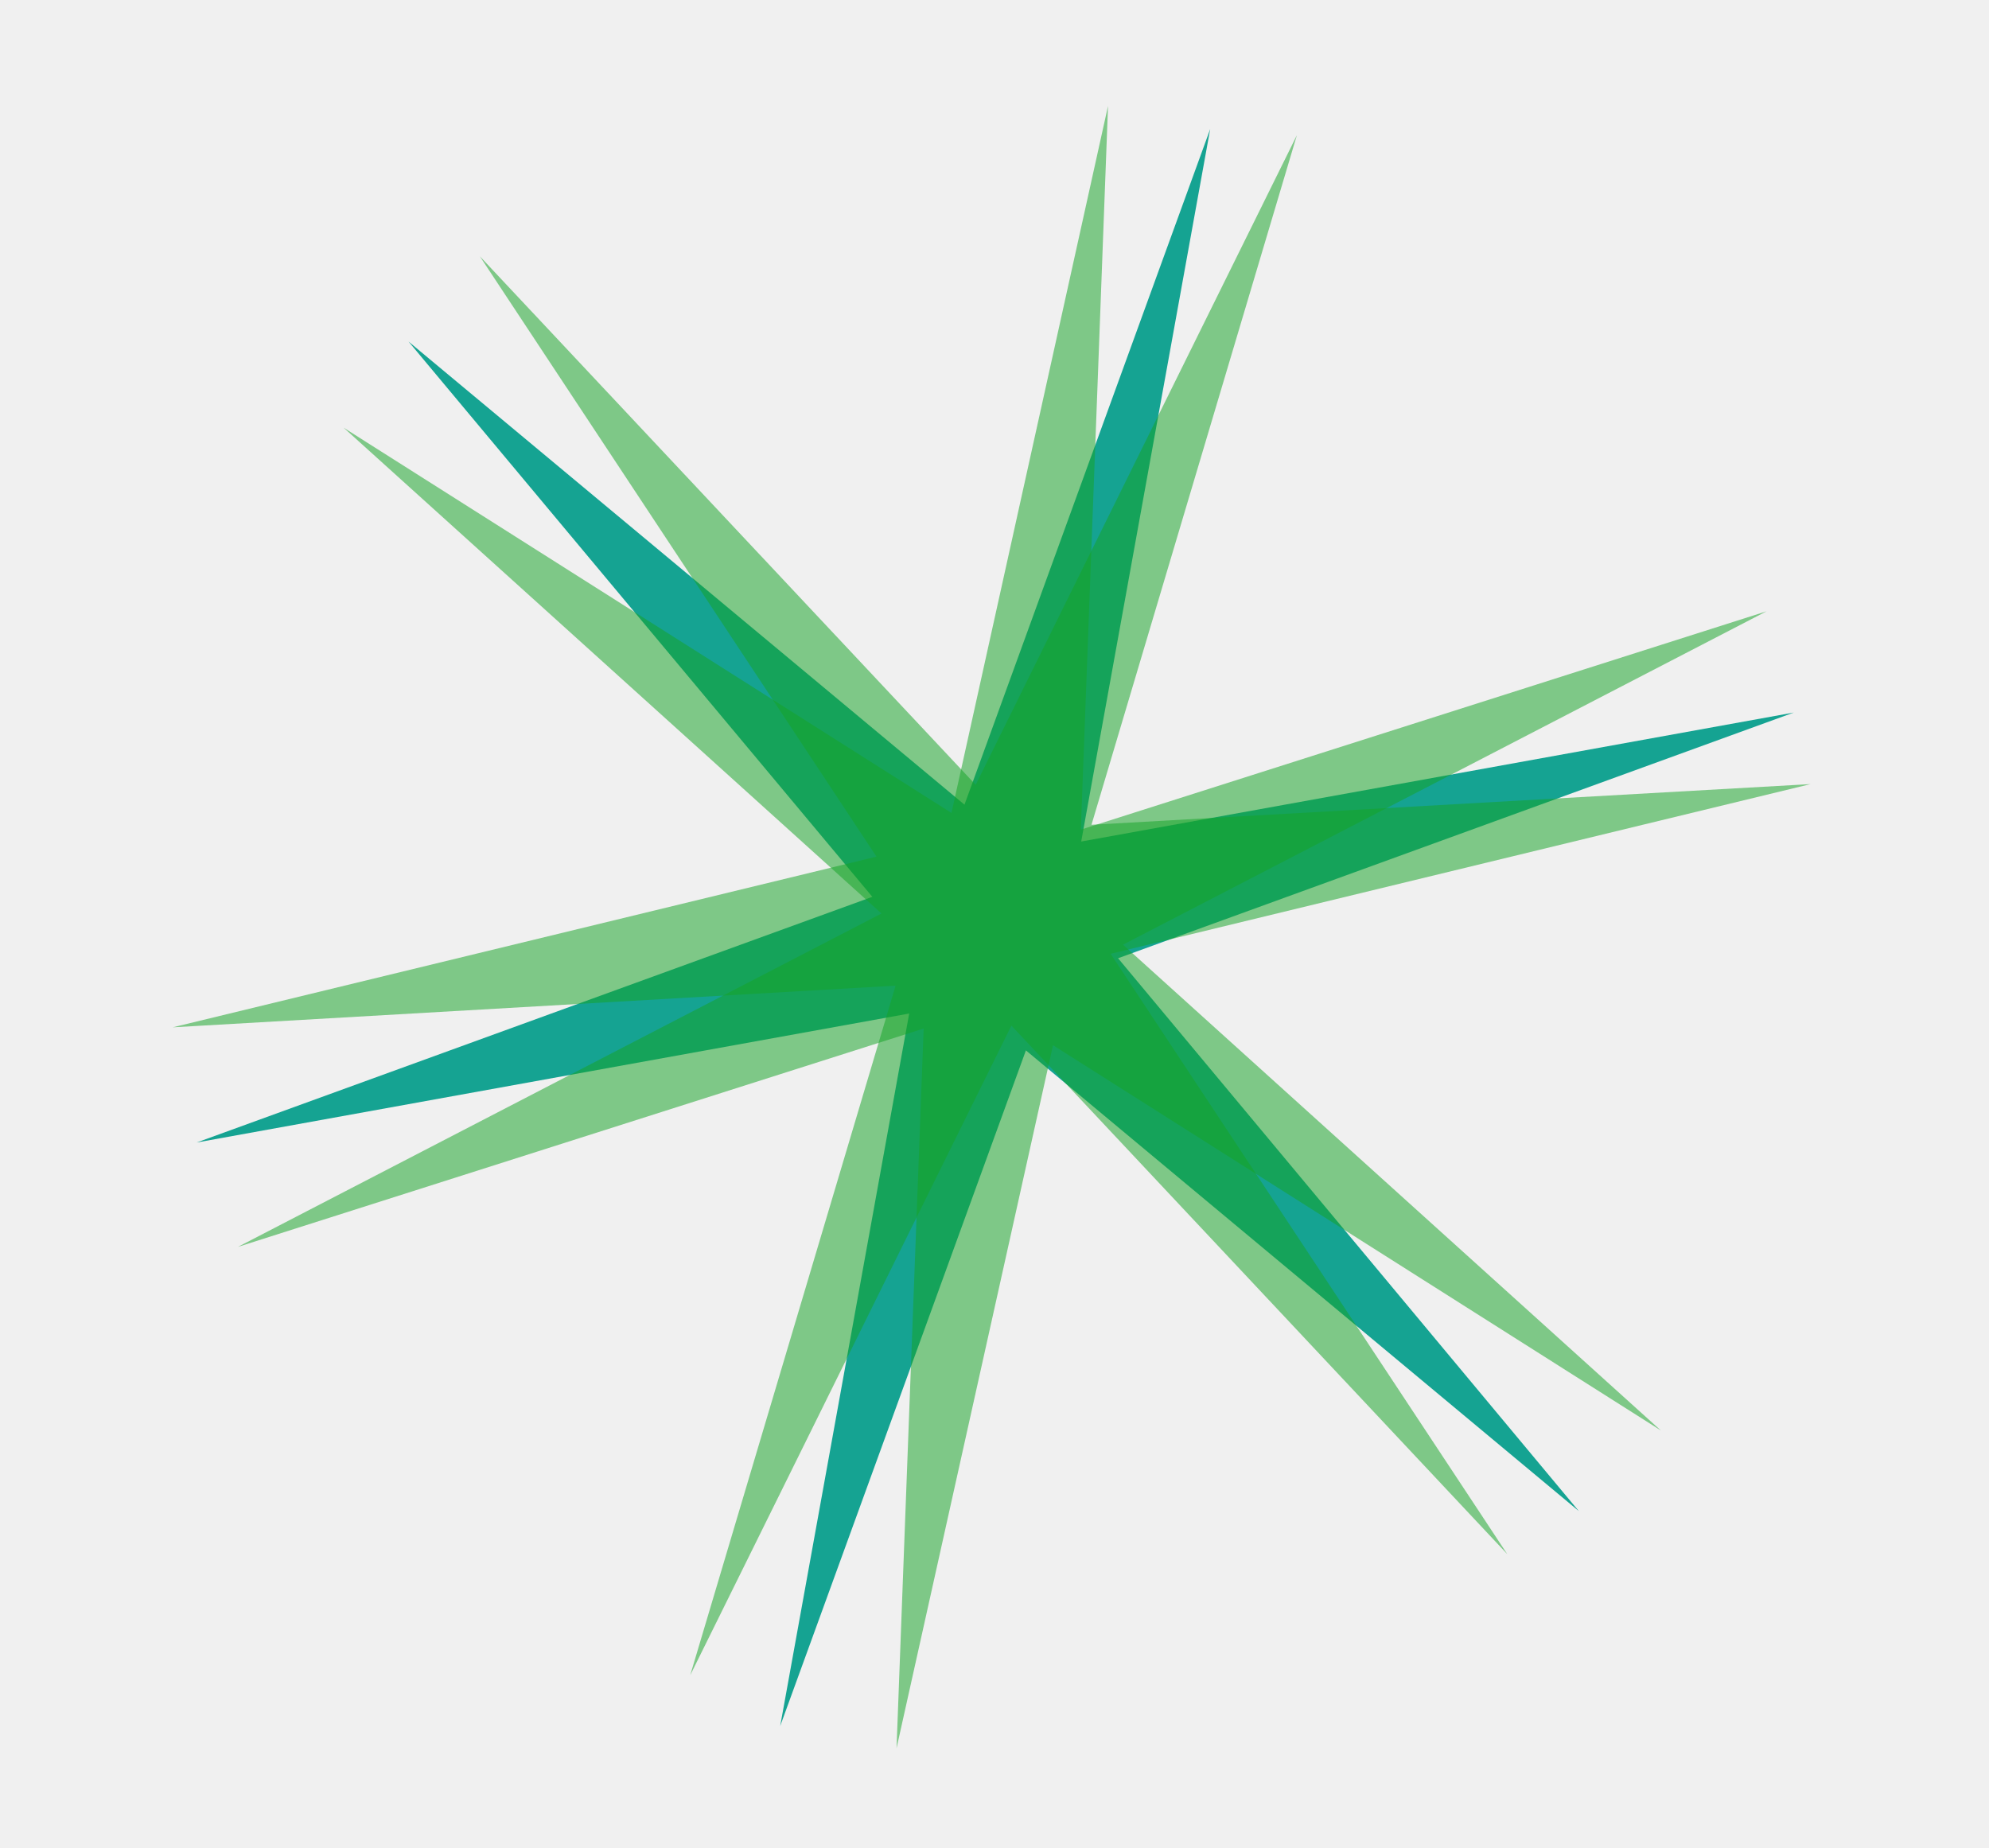
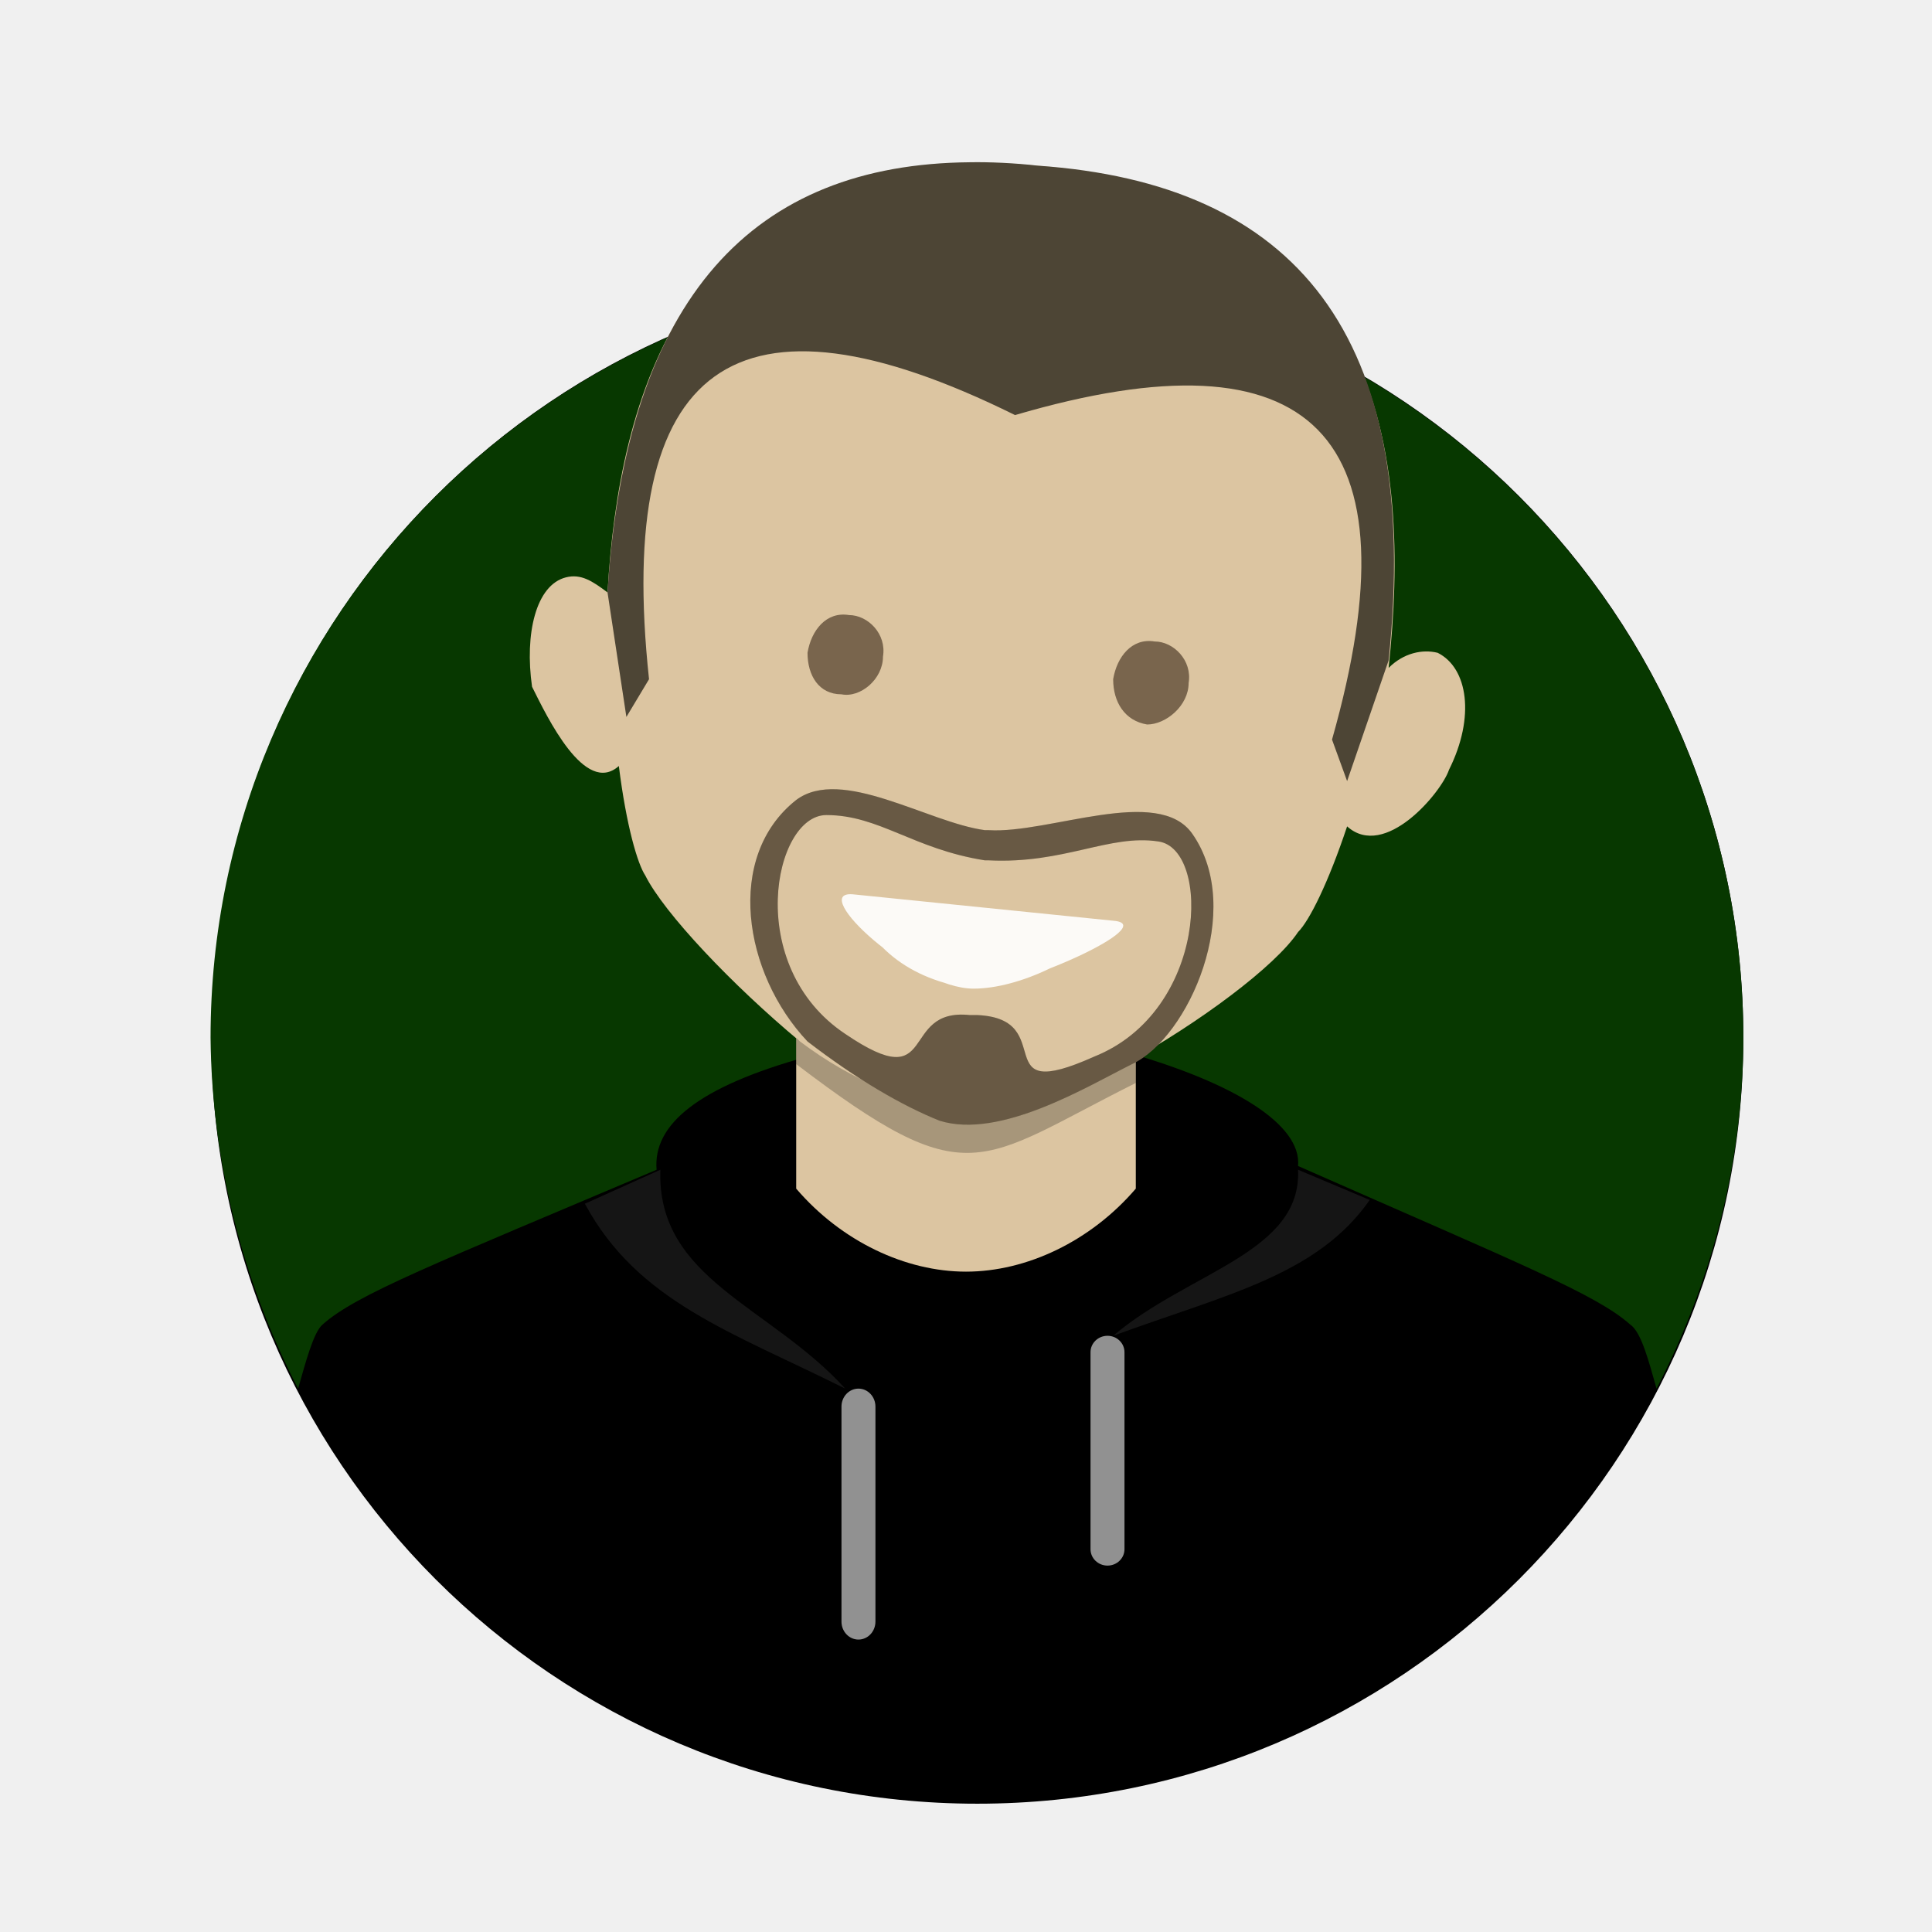
- <svg xmlns="http://www.w3.org/2000/svg" width="85.8mm" height="79.7mm" version="1.1" viewBox="0 0 85.8 79.7">
-   <g transform="translate(-85.3,-61.3)">
-     <path transform="matrix(.265 0 0 .265 85.3 61.3)" d="m257 246-90-75-40 110 21-116-116 21 110-40-75.5-90.4 90.5 75.4 40-110-21 116 116-21-110 40z" fill="#15a392" />
-     <path transform="matrix(.162 .21 -.21 .162 134 42.9)" d="m257 246-90-75-40 110 21-116-116 21 110-40-75.5-90.4 90.5 75.4 40-110-21 116 116-21-110 40z" fill="#15a327" fill-opacity=".523" />
-     <path transform="matrix(.158 -.213 .213 .158 70.4 111)" d="m257 246-90-75-40 110 21-116-116 21 110-40-75.5-90.4 90.5 75.4 40-110-21 116 116-21-110 40z" fill="#15a327" fill-opacity=".523" />
-   </g>
+ <svg xmlns="http://www.w3.org/2000/svg" id="avatar" enable-background="new 0 0 512 512" version="1.1" viewBox="0 0 512 512">
+   <defs id="defs178" />
+   <style id="style2" type="text/css">
+                 .st9{fill:#342214;}
+                 .st10{fill:#FFFFFF;}
+                 </style>
+   <circle fill="#aaa" cx="259" cy="275" r="203" opacity="0.718" id="circle159" style="fill:#000000;stroke:none;stroke-width:2.311;stroke-linecap:round;stroke-linejoin:round;stroke-opacity:1;fill-opacity:1;opacity:1" />
+   <path id="avatar_bg" d="M 259,72.1 C 147,72.1 55.8,163 55.8,275 c 0.3,32 8.2,64 23.2,93 2,-7 4.1,-15 6.5,-17 9,-8 29.5,-16 88.5,-41 h -1 1 v 0 c -1,-12 11,-22 40,-30 v 13 c 1,0 1,-1 2,-1 l 82,-1 c 1,-1 0,2 0,1 l 1,-13 c 28,8 46,19 45,30 59,26 79,34 88,42 3,2 5,10 7,17 15,-29 23,-61 23,-93 C 462,163 371,72.1 259,72.1 Z" style="fill:#073800;stroke:none;stroke-width:2.311;stroke-linecap:round;stroke-linejoin:round;stroke-opacity:1;fill-opacity:1" />
+   <path style="fill:#1a1a1a;fill-opacity:0.808;stroke:none;stroke-width:3.594;stroke-linecap:round;stroke-linejoin:round" d="m 175,310 c -1,29 29,36 49,58 -30,-15 -55,-23 -69,-49 z" id="path495" />
+   <path style="fill:#1a1a1a;fill-opacity:0.808;stroke:none;stroke-width:3.132;stroke-linecap:round;stroke-linejoin:round" d="m 344,310 c 1,22 -29,27 -49,44 30,-11 54,-16 68,-36 z" id="path499" />
+   <rect style="fill:#b3b3b3;fill-opacity:0.808;stroke:none;stroke-width:2.392;stroke-linecap:round;stroke-linejoin:round" id="rect553" width="9" height="66.5" x="-232" y="368" rx="4.5" ry="4.76" transform="scale(-1,1)" />
+   <rect style="fill:#b3b3b3;fill-opacity:0.808;stroke:none;stroke-width:2.288;stroke-linecap:round;stroke-linejoin:round" id="rect555" width="9" height="60.9" x="-298" y="354" rx="4.5" ry="4.35" transform="scale(-1,1)" />
+   <path style="fill:#000080;fill-opacity:0.808;stroke:none;stroke-width:3.594;stroke-linecap:round;stroke-linejoin:round;stroke-opacity:1" d="m 230,237 2,9 52,5 6,-8 z" id="path2812" />
+   <path id="path18" class="st2" d="m256 269h1c22 1 2 24 31 11 30-12 31-55 17-57-12-2-25 6-45 5h-1l-4 41z" />
+   <path id="path8" class="st2" d="m256 170v167c16 0 33-7 45-22v-103c0-28-22-42-45-42z" />
+   <path id="path10" class="st3" d="m256 170c-22 0-45 14-45 42v103c12 14 29 22 45 22s33-8 45-22v-103c0-28-23-42-45-42z" fill="#dcc5a1" />
+   <path d="m 259,43.3 c -78,0.8 -95,61.7 -98,113.7 -4,-3 -7,-5 -11,-4 -8,2 -11,15 -9,29 4,8 14,29 23,21 2,16 5,26 7,29 5,10 23,29 41,44 57,27 10,3 42,19 7,4 63,-28 44,-13 20,-11 40,-26 46,-35 3,-3 8,-13 13,-28 10,9 25,-9 27,-15 7,-14 5,-27 -3,-31 -4,-1 -9,0 -13,4 6,-56 -1,-125.2 -93,-133.1 -6,-0.5 -11,-0.6 -16,-0.6 z" fill="#dcc5a1" id="path164" />
+   <path d="m 257,43 c -57,0.5 -91,35.1 -96,114 l 5,33 6,-10 c -9,-84 23,-106.6 97,-70 79,-23.2 107,5 84,86 l 4,11 11,-32 C 377,88.4 343,48.6 275,43.9 269,43.2 262,42.9 257,43 Z" fill="#8f7e68" id="path166" style="fill:#4d4535;fill-opacity:1" />
+   <path id="path44" class="st9 avatar_eye" d="m225 163c5 0 10 5 9 11 0 6-6 11-11 10-6 0-9-5-9-11 1-6 5-11 11-10" fill-opacity=".741" opacity=".795" />
+   <path id="path46" class="st9 avatar_eye" d="m306 170c5 0 10 5 9 11 0 6-6 11-11 11-6-1-9-6-9-12 1-6 5-11 11-10" fill-opacity=".741" opacity=".795" />
+   <path id="path48" class="st10" d="m 226,237 c 3,13 15,23 32,25 12,0 29,-8 37,-18 z m 0,0 c -12,-1 16,25 32,25 12,0 50,-17 37,-18 z" opacity="0.908" stroke-width="1.692" style="fill:#ffffff" />
+   <path id="path5161" d="m211 275v7c46 35 48 26 90 5v-7c-31 20-61 17-89-4" fill-opacity=".741" opacity=".323" />
+   <path id="path40" d="m316 221c-9-13-38 0-54-1h-1c-15-2-38-17-50-8-19 15-14 46 3 64 13 10 25 17 35 21 16 5 39-9 51-15 15-7 30-41 16-61zm-26 59c-29 13-9-10-31-11h-2c-19-2-8 22-33 5-27-18-19-58-5-58s23 9 42 12h1c20 1 32-7 45-5 14 2 13 45-17 57z" fill="#7f6d54" />
+   <path id="path40-8" d="m316 221c-9-13-38 0-54-1h-1c-15-2-38-17-50-8-19 15-14 46 3 64 13 10 25 17 35 21 16 5 39-9 51-15 15-7 30-41 16-61zm-26 59c-29 13-9-10-31-11h-2c-19-2-8 22-33 5-27-18-19-58-5-58s23 9 42 12h1c20 1 32-7 45-5 14 2 13 45-17 57z" fill="#d3c9bc" fill-opacity=".191" style="fill:#080705;fill-opacity:0.191" />
</svg>
